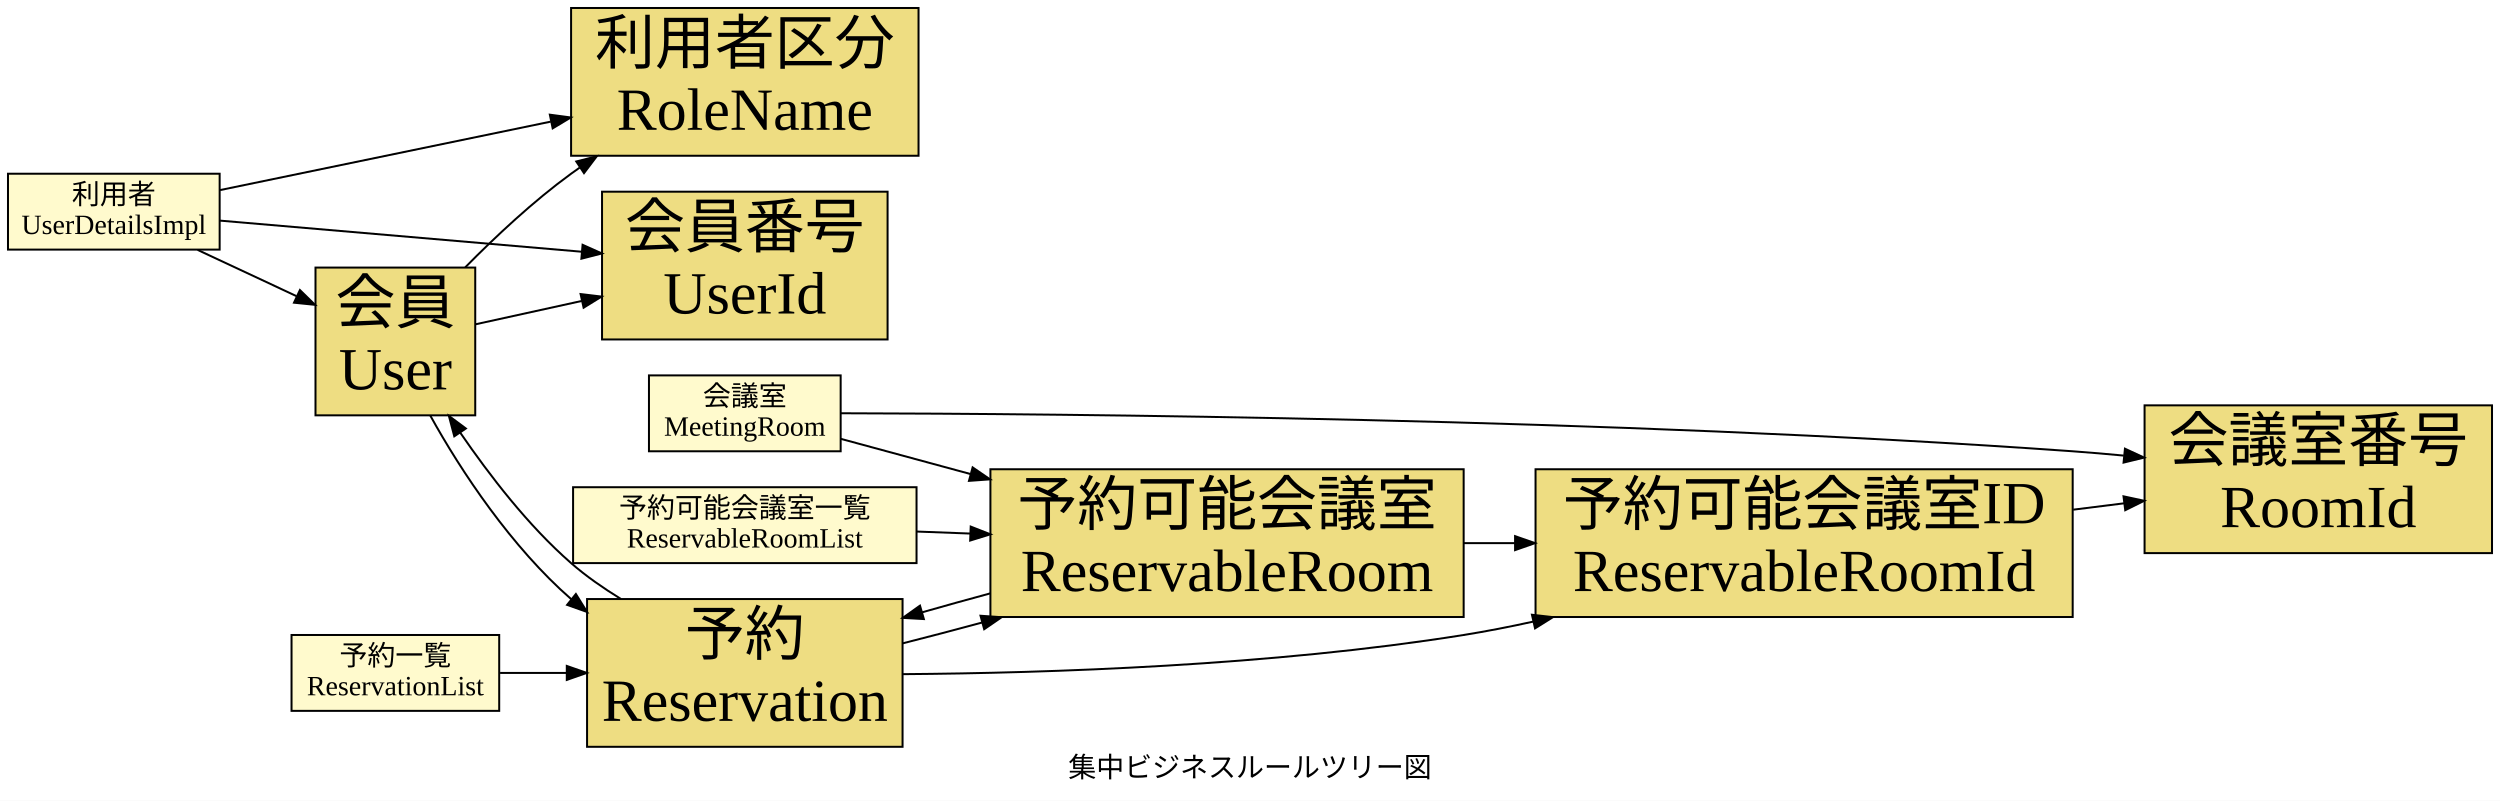
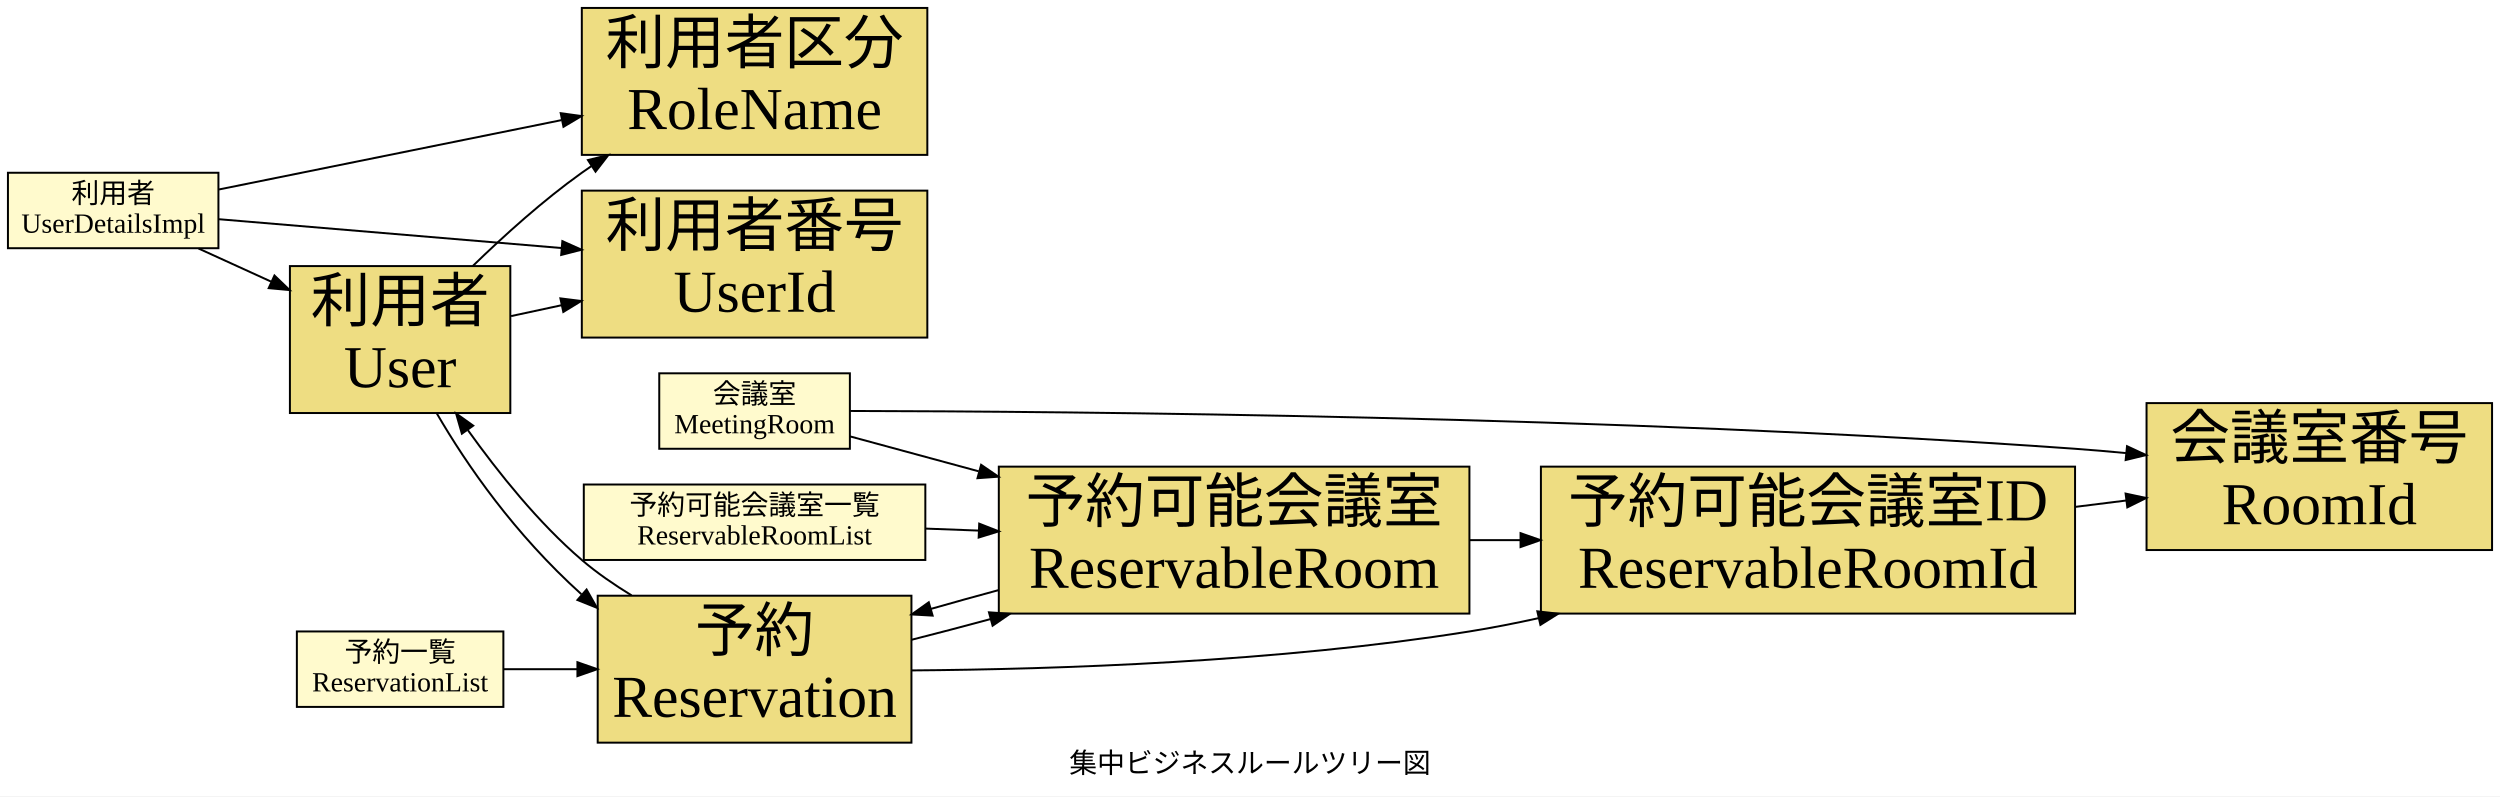
- <svg xmlns="http://www.w3.org/2000/svg" width="1252pt" height="401pt" viewBox="0.00 0.00 1252.00 401.00">
+ <svg xmlns="http://www.w3.org/2000/svg" width="1259pt" height="401pt" viewBox="0.00 0.00 1259.00 401.00">
  <g id="graph0" class="graph" transform="scale(1 1) rotate(0) translate(4 397)">
-     <polygon fill="white" stroke="transparent" points="-4,4 -4,-397 1248,-397 1248,4 -4,4" />
-     <text text-anchor="middle" x="622" y="-7.8" font-family="Times New Roman,serif" font-size="14.00">
+     <polygon fill="white" stroke="transparent" points="-4,4 -4,-397 1255,-397 1255,4 -4,4" />
+     <text text-anchor="middle" x="625.5" y="-7.8" font-family="Times New Roman,serif" font-size="14.00">
            集中ビジネスルールツリー図
        </text>
    <g id="node1" class="node">
-       <polygon fill="#eedd82" stroke="black" points="456,-393 282,-393 282,-319 456,-319 456,-393" />
-       <text text-anchor="middle" x="369" y="-365" font-family="Times New Roman,serif" font-size="30.00">利用者区分
+       <polygon fill="#eedd82" stroke="black" points="463,-393 289,-393 289,-319 463,-319 463,-393" />
+       <text text-anchor="middle" x="376" y="-365" font-family="Times New Roman,serif" font-size="30.00">利用者区分
            </text>
-       <text text-anchor="middle" x="369" y="-332" font-family="Times New Roman,serif" font-size="30.00">RoleName
+       <text text-anchor="middle" x="376" y="-332" font-family="Times New Roman,serif" font-size="30.00">RoleName
            </text>
    </g>
    <g id="node2" class="node">
-       <polygon fill="#eedd82" stroke="black" points="234,-263 154,-263 154,-189 234,-189 234,-263" />
-       <text text-anchor="middle" x="194" y="-235" font-family="Times New Roman,serif" font-size="30.00">会員</text>
-       <text text-anchor="middle" x="194" y="-202" font-family="Times New Roman,serif" font-size="30.00">User
+       <polygon fill="#eedd82" stroke="black" points="253,-263 142,-263 142,-189 253,-189 253,-263" />
+       <text text-anchor="middle" x="197.5" y="-235" font-family="Times New Roman,serif" font-size="30.00">利用者
+             </text>
+       <text text-anchor="middle" x="197.5" y="-202" font-family="Times New Roman,serif" font-size="30.00">User
            </text>
    </g>
-     <g id="edge10" class="edge">
-       <path fill="none" stroke="black" d="M228.98,-263.11C244.3,-278.66 263.16,-296.28 282,-310 283.41,-311.03 284.85,-312.05 286.31,-313.06" />
-       <polygon fill="black" stroke="black" points="284.6,-316.13 294.87,-318.74 288.47,-310.29 284.6,-316.13" />
+     <g id="edge4" class="edge">
+       <path fill="none" stroke="black" d="M234.07,-263.02C250.04,-278.55 269.63,-296.18 289,-310 290.6,-311.14 292.24,-312.28 293.9,-313.4" />
+       <polygon fill="black" stroke="black" points="292.09,-316.4 302.38,-318.92 295.91,-310.54 292.09,-316.4" />
    </g>
    <g id="node4" class="node">
-       <polygon fill="#eedd82" stroke="black" points="440.5,-301 297.5,-301 297.5,-227 440.5,-227 440.5,-301" />
-       <text text-anchor="middle" x="369" y="-273" font-family="Times New Roman,serif" font-size="30.00">会員番号
+       <polygon fill="#eedd82" stroke="black" points="463,-301 289,-301 289,-227 463,-227 463,-301" />
+       <text text-anchor="middle" x="376" y="-273" font-family="Times New Roman,serif" font-size="30.00">利用者番号
            </text>
-       <text text-anchor="middle" x="369" y="-240" font-family="Times New Roman,serif" font-size="30.00">UserId
+       <text text-anchor="middle" x="376" y="-240" font-family="Times New Roman,serif" font-size="30.00">UserId
+             </text>
+     </g>
+     <g id="edge8" class="edge">
+       <path fill="none" stroke="black" d="M253.38,-237.82C261.54,-239.57 270.15,-241.43 278.86,-243.3" />
+       <polygon fill="black" stroke="black" points="278.21,-246.74 288.72,-245.42 279.68,-239.9 278.21,-246.74" />
+     </g>
+     <g id="node5" class="node">
+       <polygon fill="#eedd82" stroke="black" points="455,-97 297,-97 297,-23 455,-23 455,-97" />
+       <text text-anchor="middle" x="376" y="-69" font-family="Times New Roman,serif" font-size="30.00">予約</text>
+       <text text-anchor="middle" x="376" y="-36" font-family="Times New Roman,serif" font-size="30.00">
+                 Reservation
            </text>
    </g>
    <g id="edge1" class="edge">
-       <path fill="none" stroke="black" d="M234.26,-234.62C250.06,-238.09 268.9,-242.23 287.37,-246.29" />
-       <polygon fill="black" stroke="black" points="286.76,-249.74 297.28,-248.47 288.27,-242.9 286.76,-249.74" />
-     </g>
-     <g id="node5" class="node">
-       <polygon fill="#eedd82" stroke="black" points="448,-97 290,-97 290,-23 448,-23 448,-97" />
-       <text text-anchor="middle" x="369" y="-69" font-family="Times New Roman,serif" font-size="30.00">予約</text>
-       <text text-anchor="middle" x="369" y="-36" font-family="Times New Roman,serif" font-size="30.00">
-                 Reservation
-             </text>
-     </g>
-     <g id="edge3" class="edge">
-       <path fill="none" stroke="black" d="M211.51,-188.84C227.05,-160.69 252.33,-122.88 282,-97 282.16,-96.86 282.32,-96.72 282.48,-96.58" />
-       <polygon fill="black" stroke="black" points="284.4,-99.53 290,-90.53 280.01,-94.07 284.4,-99.53" />
+       <path fill="none" stroke="black" d="M215.93,-188.88C231.12,-162.73 255.01,-128.23 288.8,-97.74" />
+       <polygon fill="black" stroke="black" points="291.4,-100.12 296.64,-90.9 286.8,-94.84 291.4,-100.12" />
    </g>
    <g id="node3" class="node">
      <polygon fill="lemonchiffon" stroke="black" points="106,-310 0,-310 0,-272 106,-272 106,-310" />
      <text text-anchor="middle" x="53" y="-294.8" font-family="Times New Roman,serif" font-size="14.00">利用者
            </text>
      <text text-anchor="middle" x="53" y="-279.8" font-family="Times New Roman,serif" font-size="14.00">
                UserDetailsImpl
            </text>
    </g>
-     <g id="edge11" class="edge">
-       <path fill="none" stroke="black" d="M106.2,-301.81C151.19,-311.12 217.29,-324.8 271.82,-336.09" />
-       <polygon fill="black" stroke="black" points="271.36,-339.57 281.86,-338.17 272.78,-332.71 271.36,-339.57" />
+     <g id="edge5" class="edge">
+       <path fill="none" stroke="black" d="M106.29,-301.59C152.88,-311.02 222.24,-325.07 278.82,-336.52" />
+       <polygon fill="black" stroke="black" points="278.37,-340 288.87,-338.56 279.76,-333.14 278.37,-340" />
    </g>
-     <g id="edge8" class="edge">
-       <path fill="none" stroke="black" d="M94.95,-271.85C110.48,-264.59 128.32,-256.25 144.48,-248.69" />
-       <polygon fill="black" stroke="black" points="146.2,-251.75 153.77,-244.34 143.23,-245.41 146.2,-251.75" />
-     </g>
-     <g id="edge2" class="edge">
-       <path fill="none" stroke="black" d="M106.2,-286.51C155.56,-282.27 230.34,-275.84 287.36,-270.93" />
-       <polygon fill="black" stroke="black" points="287.76,-274.41 297.43,-270.07 287.16,-267.44 287.76,-274.41" />
+     <g id="edge6" class="edge">
+       <path fill="none" stroke="black" d="M95.98,-271.85C107.43,-266.63 120.1,-260.85 132.48,-255.2" />
+       <polygon fill="black" stroke="black" points="134.21,-258.26 141.86,-250.92 131.31,-251.89 134.21,-258.26" />
    </g>
    <g id="edge9" class="edge">
-       <path fill="none" stroke="black" d="M306.97,-97.02C298.15,-102.45 289.53,-108.43 282,-115 260.52,-133.74 241.33,-158.74 226.48,-180.33" />
-       <polygon fill="black" stroke="black" points="223.51,-178.49 220.8,-188.73 229.3,-182.41 223.51,-178.49" />
+       <path fill="none" stroke="black" d="M106.29,-286.6C152.88,-282.68 222.24,-276.85 278.82,-272.09" />
+       <polygon fill="black" stroke="black" points="279.2,-275.57 288.87,-271.24 278.61,-268.6 279.2,-275.57" />
+     </g>
+     <g id="edge7" class="edge">
+       <path fill="none" stroke="black" d="M314.08,-97.15C305.25,-102.56 296.59,-108.5 289,-115 267.04,-133.8 247.13,-158.8 231.62,-180.39" />
+       <polygon fill="black" stroke="black" points="228.6,-178.6 225.68,-188.78 234.31,-182.64 228.6,-178.6" />
    </g>
    <g id="node8" class="node">
-       <polygon fill="#eedd82" stroke="black" points="729,-162 492,-162 492,-88 729,-88 729,-162" />
-       <text text-anchor="middle" x="610.5" y="-134" font-family="Times New Roman,serif" font-size="30.00">
+       <polygon fill="#eedd82" stroke="black" points="736,-162 499,-162 499,-88 736,-88 736,-162" />
+       <text text-anchor="middle" x="617.5" y="-134" font-family="Times New Roman,serif" font-size="30.00">
                予約可能会議室
            </text>
-       <text text-anchor="middle" x="610.5" y="-101" font-family="Times New Roman,serif" font-size="30.00">
+       <text text-anchor="middle" x="617.5" y="-101" font-family="Times New Roman,serif" font-size="30.00">
                ReservableRoom
            </text>
    </g>
    <g id="edge12" class="edge">
-       <path fill="none" stroke="black" d="M448.09,-74.82C460.83,-78.04 474.29,-81.57 487.79,-85.22" />
-       <polygon fill="black" stroke="black" points="487.04,-88.64 497.61,-87.9 488.88,-81.89 487.04,-88.64" />
+       <path fill="none" stroke="black" d="M455.09,-74.82C467.83,-78.04 481.29,-81.57 494.79,-85.22" />
+       <polygon fill="black" stroke="black" points="494.04,-88.64 504.61,-87.9 495.88,-81.89 494.04,-88.64" />
    </g>
    <g id="node9" class="node">
-       <polygon fill="#eedd82" stroke="black" points="1034,-162 765,-162 765,-88 1034,-88 1034,-162" />
-       <text text-anchor="middle" x="899.5" y="-134" font-family="Times New Roman,serif" font-size="30.00">
+       <polygon fill="#eedd82" stroke="black" points="1041,-162 772,-162 772,-88 1041,-88 1041,-162" />
+       <text text-anchor="middle" x="906.5" y="-134" font-family="Times New Roman,serif" font-size="30.00">
                予約可能会議室ID
            </text>
-       <text text-anchor="middle" x="899.5" y="-101" font-family="Times New Roman,serif" font-size="30.00">
+       <text text-anchor="middle" x="906.5" y="-101" font-family="Times New Roman,serif" font-size="30.00">
                ReservableRoomId
            </text>
    </g>
    <g id="edge15" class="edge">
-       <path fill="none" stroke="black" d="M448.24,-59.38C521.3,-59.93 633.17,-63.64 729,-79 740.41,-80.83 752.15,-83.12 763.88,-85.71" />
-       <polygon fill="black" stroke="black" points="763.2,-89.14 773.73,-87.94 764.75,-82.31 763.2,-89.14" />
+       <path fill="none" stroke="black" d="M455.24,-59.38C528.3,-59.93 640.17,-63.64 736,-79 747.41,-80.83 759.15,-83.12 770.88,-85.71" />
+       <polygon fill="black" stroke="black" points="770.2,-89.14 780.73,-87.94 771.75,-82.31 770.2,-89.14" />
    </g>
    <g id="node6" class="node">
-       <polygon fill="lemonchiffon" stroke="black" points="246,-79 142,-79 142,-41 246,-41 246,-79" />
-       <text text-anchor="middle" x="194" y="-63.8" font-family="Times New Roman,serif" font-size="14.00">予約一覧
+       <polygon fill="lemonchiffon" stroke="black" points="249.5,-79 145.5,-79 145.5,-41 249.5,-41 249.5,-79" />
+       <text text-anchor="middle" x="197.5" y="-63.8" font-family="Times New Roman,serif" font-size="14.00">予約一覧
            </text>
-       <text text-anchor="middle" x="194" y="-48.8" font-family="Times New Roman,serif" font-size="14.00">
+       <text text-anchor="middle" x="197.5" y="-48.8" font-family="Times New Roman,serif" font-size="14.00">
                ReservationList
            </text>
    </g>
-     <g id="edge4" class="edge">
-       <path fill="none" stroke="black" d="M246.44,-60C256.99,-60 268.38,-60 279.81,-60" />
-       <polygon fill="black" stroke="black" points="279.85,-63.5 289.85,-60 279.85,-56.5 279.85,-63.5" />
+     <g id="edge2" class="edge">
+       <path fill="none" stroke="black" d="M249.55,-60C261.2,-60 273.91,-60 286.62,-60" />
+       <polygon fill="black" stroke="black" points="286.79,-63.5 296.79,-60 286.79,-56.5 286.79,-63.5" />
    </g>
    <g id="node7" class="node">
-       <polygon fill="lemonchiffon" stroke="black" points="417,-209 321,-209 321,-171 417,-171 417,-209" />
-       <text text-anchor="middle" x="369" y="-193.8" font-family="Times New Roman,serif" font-size="14.00">会議室
+       <polygon fill="lemonchiffon" stroke="black" points="424,-209 328,-209 328,-171 424,-171 424,-209" />
+       <text text-anchor="middle" x="376" y="-193.8" font-family="Times New Roman,serif" font-size="14.00">会議室
            </text>
-       <text text-anchor="middle" x="369" y="-178.8" font-family="Times New Roman,serif" font-size="14.00">
+       <text text-anchor="middle" x="376" y="-178.8" font-family="Times New Roman,serif" font-size="14.00">
                MeetingRoom
            </text>
    </g>
    <g id="edge13" class="edge">
-       <path fill="none" stroke="black" d="M417.03,-177.24C435.92,-172.11 458.7,-165.93 481.88,-159.64" />
-       <polygon fill="black" stroke="black" points="483.09,-162.93 491.83,-156.94 481.26,-156.18 483.09,-162.93" />
+       <path fill="none" stroke="black" d="M424.03,-177.24C442.92,-172.11 465.7,-165.93 488.88,-159.64" />
+       <polygon fill="black" stroke="black" points="490.09,-162.93 498.83,-156.94 488.26,-156.18 490.09,-162.93" />
    </g>
    <g id="node11" class="node">
-       <polygon fill="#eedd82" stroke="black" points="1244,-194 1070,-194 1070,-120 1244,-120 1244,-194" />
-       <text text-anchor="middle" x="1157" y="-166" font-family="Times New Roman,serif" font-size="30.00">会議室番号
+       <polygon fill="#eedd82" stroke="black" points="1251,-194 1077,-194 1077,-120 1251,-120 1251,-194" />
+       <text text-anchor="middle" x="1164" y="-166" font-family="Times New Roman,serif" font-size="30.00">会議室番号
            </text>
-       <text text-anchor="middle" x="1157" y="-133" font-family="Times New Roman,serif" font-size="30.00">RoomId
+       <text text-anchor="middle" x="1164" y="-133" font-family="Times New Roman,serif" font-size="30.00">RoomId
            </text>
    </g>
-     <g id="edge6" class="edge">
-       <path fill="none" stroke="black" d="M417.17,-190.04C526,-189.82 803.08,-187.52 1034,-171 1042.33,-170.4 1050.97,-169.66 1059.62,-168.83" />
-       <polygon fill="black" stroke="black" points="1060.17,-172.3 1069.77,-167.83 1059.48,-165.33 1060.17,-172.3" />
+     <g id="edge10" class="edge">
+       <path fill="none" stroke="black" d="M424.17,-190.04C533,-189.82 810.08,-187.52 1041,-171 1049.33,-170.4 1057.97,-169.66 1066.62,-168.83" />
+       <polygon fill="black" stroke="black" points="1067.17,-172.3 1076.77,-167.83 1066.48,-165.33 1067.17,-172.3" />
    </g>
-     <g id="edge5" class="edge">
-       <path fill="none" stroke="black" d="M491.97,-99.85C480.46,-96.74 468.92,-93.53 457.77,-90.35" />
-       <polygon fill="black" stroke="black" points="458.67,-86.97 448.09,-87.57 456.73,-93.7 458.67,-86.97" />
+     <g id="edge3" class="edge">
+       <path fill="none" stroke="black" d="M498.97,-99.85C487.46,-96.74 475.92,-93.53 464.77,-90.35" />
+       <polygon fill="black" stroke="black" points="465.67,-86.97 455.09,-87.57 463.73,-93.7 465.67,-86.97" />
    </g>
    <g id="edge16" class="edge">
-       <path fill="none" stroke="black" d="M729.06,-125C737.52,-125 746.1,-125 754.68,-125" />
-       <polygon fill="black" stroke="black" points="754.75,-128.5 764.75,-125 754.75,-121.5 754.75,-128.5" />
+       <path fill="none" stroke="black" d="M736.06,-125C744.52,-125 753.1,-125 761.68,-125" />
+       <polygon fill="black" stroke="black" points="761.75,-128.5 771.75,-125 761.75,-121.5 761.75,-128.5" />
    </g>
-     <g id="edge7" class="edge">
-       <path fill="none" stroke="black" d="M1034.24,-141.75C1042.82,-142.82 1051.37,-143.9 1059.72,-144.94" />
-       <polygon fill="black" stroke="black" points="1059.45,-148.44 1069.81,-146.21 1060.32,-141.49 1059.45,-148.44" />
+     <g id="edge11" class="edge">
+       <path fill="none" stroke="black" d="M1041.24,-141.75C1049.82,-142.82 1058.37,-143.9 1066.72,-144.94" />
+       <polygon fill="black" stroke="black" points="1066.45,-148.44 1076.81,-146.21 1067.32,-141.49 1066.45,-148.44" />
    </g>
    <g id="node10" class="node">
-       <polygon fill="lemonchiffon" stroke="black" points="455,-153 283,-153 283,-115 455,-115 455,-153" />
-       <text text-anchor="middle" x="369" y="-137.8" font-family="Times New Roman,serif" font-size="14.00">
+       <polygon fill="lemonchiffon" stroke="black" points="462,-153 290,-153 290,-115 462,-115 462,-153" />
+       <text text-anchor="middle" x="376" y="-137.8" font-family="Times New Roman,serif" font-size="14.00">
                予約可能会議室一覧
            </text>
-       <text text-anchor="middle" x="369" y="-122.8" font-family="Times New Roman,serif" font-size="14.00">
+       <text text-anchor="middle" x="376" y="-122.8" font-family="Times New Roman,serif" font-size="14.00">
                ReservableRoomList
            </text>
    </g>
    <g id="edge14" class="edge">
-       <path fill="none" stroke="black" d="M455.11,-130.8C463.81,-130.47 472.77,-130.14 481.79,-129.8" />
-       <polygon fill="black" stroke="black" points="482.13,-133.29 491.99,-129.42 481.86,-126.29 482.13,-133.29" />
+       <path fill="none" stroke="black" d="M462.11,-130.8C470.81,-130.47 479.77,-130.14 488.79,-129.8" />
+       <polygon fill="black" stroke="black" points="489.13,-133.29 498.99,-129.42 488.86,-126.29 489.13,-133.29" />
    </g>
  </g>
</svg>
